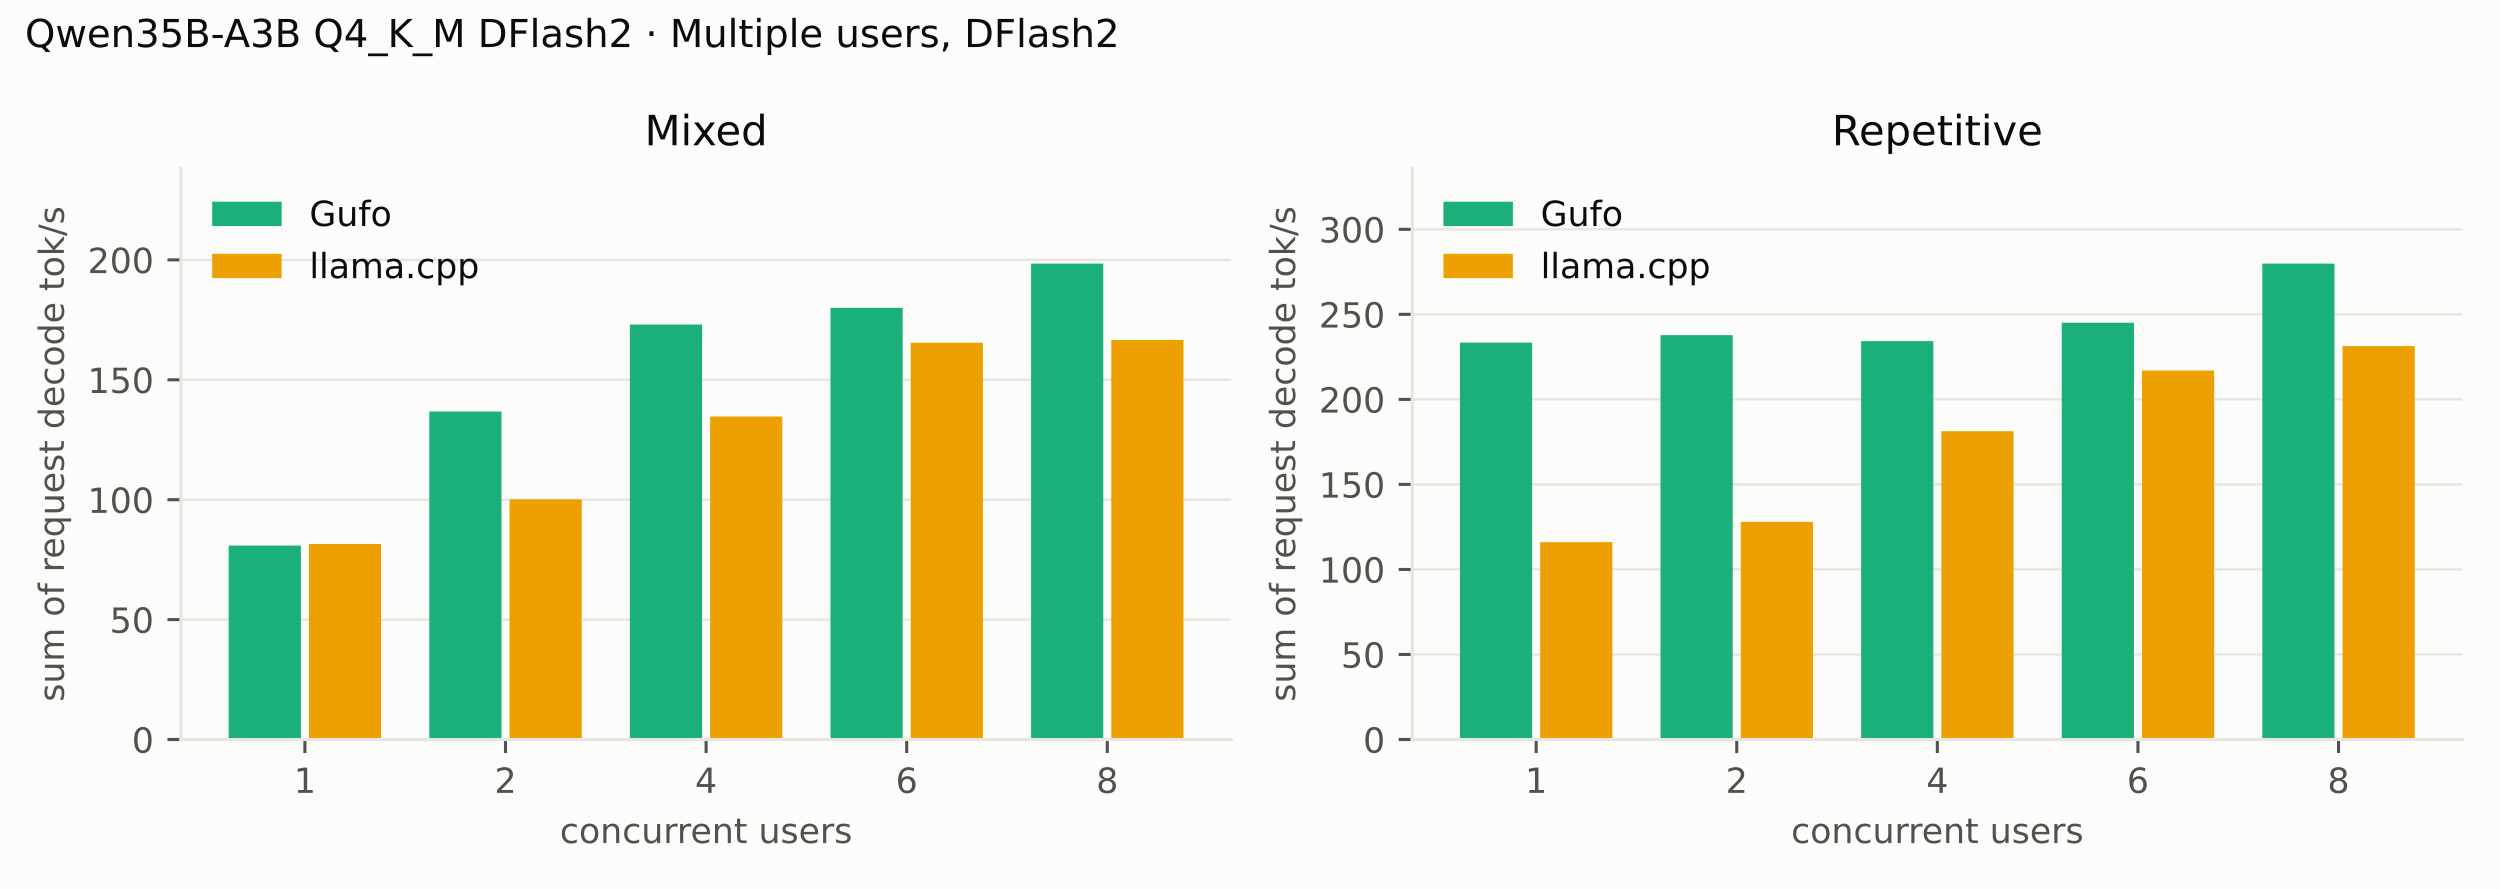
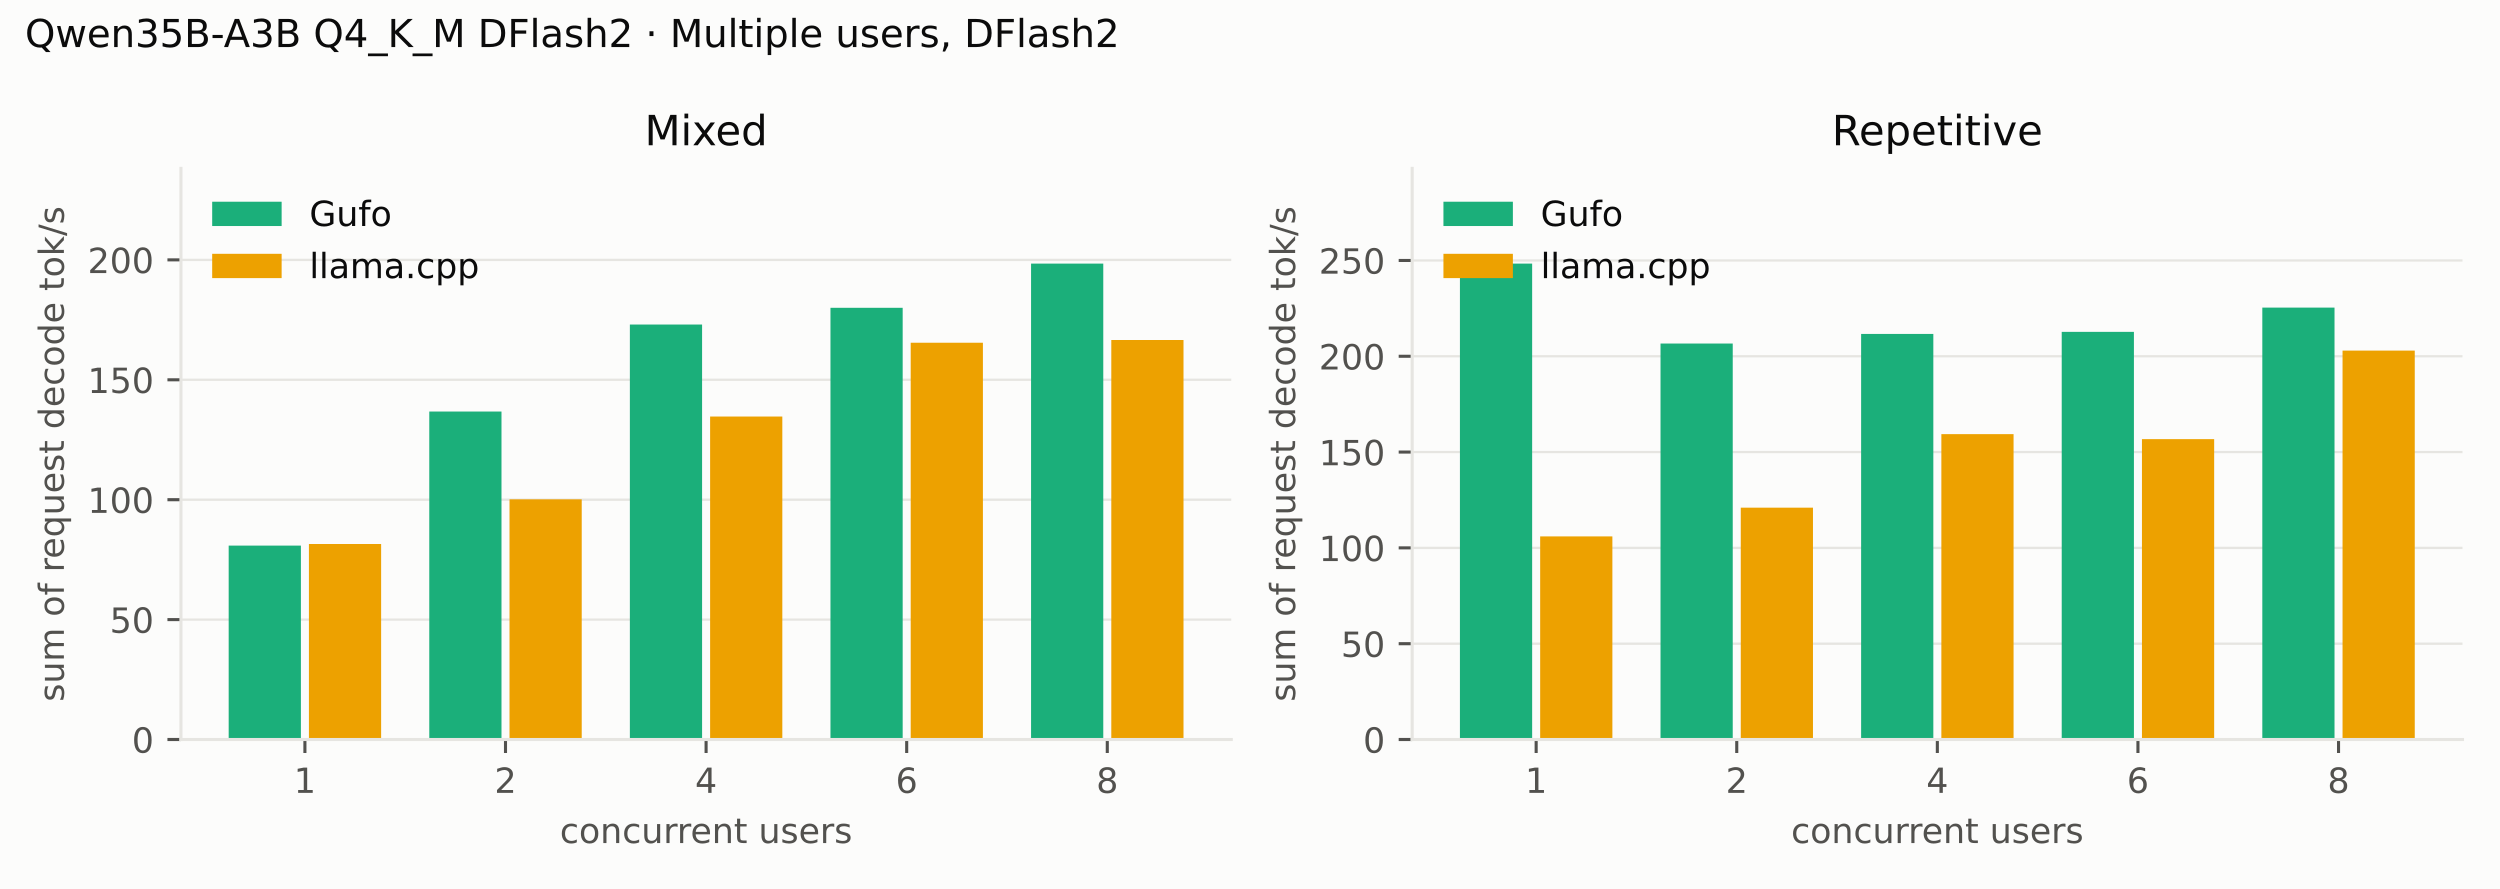
<svg xmlns="http://www.w3.org/2000/svg" xmlns:xlink="http://www.w3.org/1999/xlink" width="648pt" height="230.4pt" viewBox="0 0 648 230.4" version="1.1">
  <defs>
    <style type="text/css">*{stroke-linejoin: round; stroke-linecap: butt}</style>
  </defs>
  <g id="figure_1">
    <g id="patch_1">
      <path d="M 0 230.4 L 648 230.4 L 648 0 L 0 0 z " style="fill: #fcfcfb" />
    </g>
    <g id="axes_1">
      <g id="patch_2">
        <path d="M 46.899 191.68 L 319.14 191.68 L 319.14 43.647 L 46.899 43.647 z " style="fill: #fcfcfb" />
      </g>
      <g id="matplotlib.axis_1">
        <g id="xtick_1">
          <g id="line2d_1">
            <defs>
              <path id="m1ebf051f68" d="M 0 0 L 0 3.5 " style="stroke: #52514e; stroke-width: 0.8" />
            </defs>
            <g>
              <use xlink:href="#m1ebf051f68" x="79.032" y="191.68" style="fill: #52514e; stroke: #52514e; stroke-width: 0.8" />
            </g>
          </g>
          <g id="text_1">
            <text style="font-size: 9px; font-family: 'DejaVu Sans', 'Bitstream Vera Sans', 'Computer Modern Sans Serif', 'Lucida Grande', 'Verdana', 'Geneva', 'Lucid', 'Arial', 'Helvetica', 'Avant Garde', sans-serif; text-anchor: middle; fill: #52514e" x="79.032" y="205.518" transform="rotate(-0 79.03174 205.5179)">1</text>
          </g>
        </g>
        <g id="xtick_2">
          <g id="line2d_2">
            <g>
              <use xlink:href="#m1ebf051f68" x="131.026" y="191.68" style="fill: #52514e; stroke: #52514e; stroke-width: 0.8" />
            </g>
          </g>
          <g id="text_2">
            <text style="font-size: 9px; font-family: 'DejaVu Sans', 'Bitstream Vera Sans', 'Computer Modern Sans Serif', 'Lucida Grande', 'Verdana', 'Geneva', 'Lucid', 'Arial', 'Helvetica', 'Avant Garde', sans-serif; text-anchor: middle; fill: #52514e" x="131.026" y="205.518" transform="rotate(-0 131.0257 205.5179)">2</text>
          </g>
        </g>
        <g id="xtick_3">
          <g id="line2d_3">
            <g>
              <use xlink:href="#m1ebf051f68" x="183.02" y="191.68" style="fill: #52514e; stroke: #52514e; stroke-width: 0.8" />
            </g>
          </g>
          <g id="text_3">
            <text style="font-size: 9px; font-family: 'DejaVu Sans', 'Bitstream Vera Sans', 'Computer Modern Sans Serif', 'Lucida Grande', 'Verdana', 'Geneva', 'Lucid', 'Arial', 'Helvetica', 'Avant Garde', sans-serif; text-anchor: middle; fill: #52514e" x="183.02" y="205.518" transform="rotate(-0 183.0197 205.5179)">4</text>
          </g>
        </g>
        <g id="xtick_4">
          <g id="line2d_4">
            <g>
              <use xlink:href="#m1ebf051f68" x="235.014" y="191.68" style="fill: #52514e; stroke: #52514e; stroke-width: 0.8" />
            </g>
          </g>
          <g id="text_4">
            <text style="font-size: 9px; font-family: 'DejaVu Sans', 'Bitstream Vera Sans', 'Computer Modern Sans Serif', 'Lucida Grande', 'Verdana', 'Geneva', 'Lucid', 'Arial', 'Helvetica', 'Avant Garde', sans-serif; text-anchor: middle; fill: #52514e" x="235.014" y="205.518" transform="rotate(-0 235.0137 205.5179)">6</text>
          </g>
        </g>
        <g id="xtick_5">
          <g id="line2d_5">
            <g>
              <use xlink:href="#m1ebf051f68" x="287.008" y="191.68" style="fill: #52514e; stroke: #52514e; stroke-width: 0.8" />
            </g>
          </g>
          <g id="text_5">
            <text style="font-size: 9px; font-family: 'DejaVu Sans', 'Bitstream Vera Sans', 'Computer Modern Sans Serif', 'Lucida Grande', 'Verdana', 'Geneva', 'Lucid', 'Arial', 'Helvetica', 'Avant Garde', sans-serif; text-anchor: middle; fill: #52514e" x="287.008" y="205.518" transform="rotate(-0 287.0077 205.5179)">8</text>
          </g>
        </g>
        <g id="text_6">
          <text style="font-size: 9px; font-family: 'DejaVu Sans', 'Bitstream Vera Sans', 'Computer Modern Sans Serif', 'Lucida Grande', 'Verdana', 'Geneva', 'Lucid', 'Arial', 'Helvetica', 'Avant Garde', sans-serif; text-anchor: middle; fill: #52514e" x="183.02" y="218.518" transform="rotate(-0 183.0197 218.5179)">concurrent users</text>
        </g>
      </g>
      <g id="matplotlib.axis_2">
        <g id="ytick_1">
          <g id="line2d_6">
            <path d="M 46.899 191.68 L 319.14 191.68 " clip-path="url(#p1bdd1d52e2)" style="fill: none; stroke: #e6e5e1; stroke-width: 0.6; stroke-linecap: square" />
          </g>
          <g id="line2d_7">
            <defs>
              <path id="m680e5b1e24" d="M 0 0 L -3.5 0 " style="stroke: #52514e; stroke-width: 0.8" />
            </defs>
            <g>
              <use xlink:href="#m680e5b1e24" x="46.899" y="191.68" style="fill: #52514e; stroke: #52514e; stroke-width: 0.8" />
            </g>
          </g>
          <g id="text_7">
            <text style="font-size: 9px; font-family: 'DejaVu Sans', 'Bitstream Vera Sans', 'Computer Modern Sans Serif', 'Lucida Grande', 'Verdana', 'Geneva', 'Lucid', 'Arial', 'Helvetica', 'Avant Garde', sans-serif; text-anchor: end; fill: #52514e" x="39.899" y="195.099" transform="rotate(-0 39.89945 195.0989)">0</text>
          </g>
        </g>
        <g id="ytick_2">
          <g id="line2d_8">
            <path d="M 46.899 160.6 L 319.14 160.6 " clip-path="url(#p1bdd1d52e2)" style="fill: none; stroke: #e6e5e1; stroke-width: 0.6; stroke-linecap: square" />
          </g>
          <g id="line2d_9">
            <g>
              <use xlink:href="#m680e5b1e24" x="46.899" y="160.6" style="fill: #52514e; stroke: #52514e; stroke-width: 0.8" />
            </g>
          </g>
          <g id="text_8">
            <text style="font-size: 9px; font-family: 'DejaVu Sans', 'Bitstream Vera Sans', 'Computer Modern Sans Serif', 'Lucida Grande', 'Verdana', 'Geneva', 'Lucid', 'Arial', 'Helvetica', 'Avant Garde', sans-serif; text-anchor: end; fill: #52514e" x="39.899" y="164.019" transform="rotate(-0 39.89945 164.0194)">50</text>
          </g>
        </g>
        <g id="ytick_3">
          <g id="line2d_10">
            <path d="M 46.899 129.521 L 319.14 129.521 " clip-path="url(#p1bdd1d52e2)" style="fill: none; stroke: #e6e5e1; stroke-width: 0.6; stroke-linecap: square" />
          </g>
          <g id="line2d_11">
            <g>
              <use xlink:href="#m680e5b1e24" x="46.899" y="129.521" style="fill: #52514e; stroke: #52514e; stroke-width: 0.8" />
            </g>
          </g>
          <g id="text_9">
            <text style="font-size: 9px; font-family: 'DejaVu Sans', 'Bitstream Vera Sans', 'Computer Modern Sans Serif', 'Lucida Grande', 'Verdana', 'Geneva', 'Lucid', 'Arial', 'Helvetica', 'Avant Garde', sans-serif; text-anchor: end; fill: #52514e" x="39.899" y="132.94" transform="rotate(-0 39.89945 132.9399)">100</text>
          </g>
        </g>
        <g id="ytick_4">
          <g id="line2d_12">
            <path d="M 46.899 98.441 L 319.14 98.441 " clip-path="url(#p1bdd1d52e2)" style="fill: none; stroke: #e6e5e1; stroke-width: 0.6; stroke-linecap: square" />
          </g>
          <g id="line2d_13">
            <g>
              <use xlink:href="#m680e5b1e24" x="46.899" y="98.441" style="fill: #52514e; stroke: #52514e; stroke-width: 0.8" />
            </g>
          </g>
          <g id="text_10">
            <text style="font-size: 9px; font-family: 'DejaVu Sans', 'Bitstream Vera Sans', 'Computer Modern Sans Serif', 'Lucida Grande', 'Verdana', 'Geneva', 'Lucid', 'Arial', 'Helvetica', 'Avant Garde', sans-serif; text-anchor: end; fill: #52514e" x="39.899" y="101.86" transform="rotate(-0 39.89945 101.8604)">150</text>
          </g>
        </g>
        <g id="ytick_5">
          <g id="line2d_14">
            <path d="M 46.899 67.362 L 319.14 67.362 " clip-path="url(#p1bdd1d52e2)" style="fill: none; stroke: #e6e5e1; stroke-width: 0.6; stroke-linecap: square" />
          </g>
          <g id="line2d_15">
            <g>
              <use xlink:href="#m680e5b1e24" x="46.899" y="67.362" style="fill: #52514e; stroke: #52514e; stroke-width: 0.8" />
            </g>
          </g>
          <g id="text_11">
            <text style="font-size: 9px; font-family: 'DejaVu Sans', 'Bitstream Vera Sans', 'Computer Modern Sans Serif', 'Lucida Grande', 'Verdana', 'Geneva', 'Lucid', 'Arial', 'Helvetica', 'Avant Garde', sans-serif; text-anchor: end; fill: #52514e" x="39.899" y="70.781" transform="rotate(-0 39.89945 70.78094)">200</text>
          </g>
        </g>
        <g id="text_12">
          <text style="font-size: 9px; font-family: 'DejaVu Sans', 'Bitstream Vera Sans', 'Computer Modern Sans Serif', 'Lucida Grande', 'Verdana', 'Geneva', 'Lucid', 'Arial', 'Helvetica', 'Avant Garde', sans-serif; text-anchor: middle; fill: #52514e" x="16.559" y="117.664" transform="rotate(-90 16.55859 117.6635)">sum of request decode tok/s</text>
        </g>
      </g>
      <g id="patch_3">
        <path d="M 59.274 191.68 L 77.992 191.68 L 77.992 141.418 L 59.274 141.418 z " clip-path="url(#p1bdd1d52e2)" style="fill: #1baf7a" />
      </g>
      <g id="patch_4">
        <path d="M 111.268 191.68 L 129.986 191.68 L 129.986 106.678 L 111.268 106.678 z " clip-path="url(#p1bdd1d52e2)" style="fill: #1baf7a" />
      </g>
      <g id="patch_5">
        <path d="M 163.262 191.68 L 181.98 191.68 L 181.98 84.114 L 163.262 84.114 z " clip-path="url(#p1bdd1d52e2)" style="fill: #1baf7a" />
      </g>
      <g id="patch_6">
        <path d="M 215.256 191.68 L 233.974 191.68 L 233.974 79.788 L 215.256 79.788 z " clip-path="url(#p1bdd1d52e2)" style="fill: #1baf7a" />
      </g>
      <g id="patch_7">
        <path d="M 267.25 191.68 L 285.968 191.68 L 285.968 68.319 L 267.25 68.319 z " clip-path="url(#p1bdd1d52e2)" style="fill: #1baf7a" />
      </g>
      <g id="patch_8">
        <path d="M 80.072 191.68 L 98.789 191.68 L 98.789 141.008 L 80.072 141.008 z " clip-path="url(#p1bdd1d52e2)" style="fill: #eda100" />
      </g>
      <g id="patch_9">
        <path d="M 132.066 191.68 L 150.783 191.68 L 150.783 129.428 L 132.066 129.428 z " clip-path="url(#p1bdd1d52e2)" style="fill: #eda100" />
      </g>
      <g id="patch_10">
        <path d="M 184.06 191.68 L 202.777 191.68 L 202.777 107.958 L 184.06 107.958 z " clip-path="url(#p1bdd1d52e2)" style="fill: #eda100" />
      </g>
      <g id="patch_11">
        <path d="M 236.054 191.68 L 254.771 191.68 L 254.771 88.832 L 236.054 88.832 z " clip-path="url(#p1bdd1d52e2)" style="fill: #eda100" />
      </g>
      <g id="patch_12">
        <path d="M 288.048 191.68 L 306.765 191.68 L 306.765 88.123 L 288.048 88.123 z " clip-path="url(#p1bdd1d52e2)" style="fill: #eda100" />
      </g>
      <g id="patch_13">
        <path d="M 46.899 191.68 L 46.899 43.647 " style="fill: none; stroke: #e6e5e1; stroke-width: 0.8; stroke-linejoin: miter; stroke-linecap: square" />
      </g>
      <g id="patch_14">
        <path d="M 46.899 191.68 L 319.14 191.68 " style="fill: none; stroke: #e6e5e1; stroke-width: 0.8; stroke-linejoin: miter; stroke-linecap: square" />
      </g>
      <g id="text_13">
        <text style="font-size: 10.8px; font-family: 'DejaVu Sans', 'Bitstream Vera Sans', 'Computer Modern Sans Serif', 'Lucida Grande', 'Verdana', 'Geneva', 'Lucid', 'Arial', 'Helvetica', 'Avant Garde', sans-serif; text-anchor: middle; fill: #0b0b0b" x="183.02" y="37.647" transform="rotate(-0 183.0197 37.64709)">Mixed</text>
      </g>
      <g id="legend_1">
        <g id="patch_15">
          <path d="M 54.999 58.586 L 72.999 58.586 L 72.999 52.286 L 54.999 52.286 z " style="fill: #1baf7a" />
        </g>
        <g id="text_14">
          <text style="font-size: 9px; font-family: 'DejaVu Sans', 'Bitstream Vera Sans', 'Computer Modern Sans Serif', 'Lucida Grande', 'Verdana', 'Geneva', 'Lucid', 'Arial', 'Helvetica', 'Avant Garde', sans-serif; text-anchor: start; fill: #0b0b0b" x="80.199" y="58.586" transform="rotate(-0 80.19945 58.58569)">Gufo</text>
        </g>
        <g id="patch_16">
          <path d="M 54.999 72.086 L 72.999 72.086 L 72.999 65.786 L 54.999 65.786 z " style="fill: #eda100" />
        </g>
        <g id="text_15">
          <text style="font-size: 9px; font-family: 'DejaVu Sans', 'Bitstream Vera Sans', 'Computer Modern Sans Serif', 'Lucida Grande', 'Verdana', 'Geneva', 'Lucid', 'Arial', 'Helvetica', 'Avant Garde', sans-serif; text-anchor: start; fill: #0b0b0b" x="80.199" y="72.086" transform="rotate(-0 80.19945 72.08639)">llama.cpp</text>
        </g>
      </g>
    </g>
    <g id="axes_2">
      <g id="patch_17">
        <path d="M 366.039 191.68 L 638.28 191.68 L 638.28 43.647 L 366.039 43.647 z " style="fill: #fcfcfb" />
      </g>
      <g id="matplotlib.axis_3">
        <g id="xtick_6">
          <g id="line2d_16">
            <g>
              <use xlink:href="#m1ebf051f68" x="398.172" y="191.68" style="fill: #52514e; stroke: #52514e; stroke-width: 0.8" />
            </g>
          </g>
          <g id="text_16">
            <text style="font-size: 9px; font-family: 'DejaVu Sans', 'Bitstream Vera Sans', 'Computer Modern Sans Serif', 'Lucida Grande', 'Verdana', 'Geneva', 'Lucid', 'Arial', 'Helvetica', 'Avant Garde', sans-serif; text-anchor: middle; fill: #52514e" x="398.172" y="205.518" transform="rotate(-0 398.1717 205.5179)">1</text>
          </g>
        </g>
        <g id="xtick_7">
          <g id="line2d_17">
            <g>
              <use xlink:href="#m1ebf051f68" x="450.166" y="191.68" style="fill: #52514e; stroke: #52514e; stroke-width: 0.8" />
            </g>
          </g>
          <g id="text_17">
            <text style="font-size: 9px; font-family: 'DejaVu Sans', 'Bitstream Vera Sans', 'Computer Modern Sans Serif', 'Lucida Grande', 'Verdana', 'Geneva', 'Lucid', 'Arial', 'Helvetica', 'Avant Garde', sans-serif; text-anchor: middle; fill: #52514e" x="450.166" y="205.518" transform="rotate(-0 450.1657 205.5179)">2</text>
          </g>
        </g>
        <g id="xtick_8">
          <g id="line2d_18">
            <g>
              <use xlink:href="#m1ebf051f68" x="502.16" y="191.68" style="fill: #52514e; stroke: #52514e; stroke-width: 0.8" />
            </g>
          </g>
          <g id="text_18">
            <text style="font-size: 9px; font-family: 'DejaVu Sans', 'Bitstream Vera Sans', 'Computer Modern Sans Serif', 'Lucida Grande', 'Verdana', 'Geneva', 'Lucid', 'Arial', 'Helvetica', 'Avant Garde', sans-serif; text-anchor: middle; fill: #52514e" x="502.16" y="205.518" transform="rotate(-0 502.1597 205.5179)">4</text>
          </g>
        </g>
        <g id="xtick_9">
          <g id="line2d_19">
            <g>
              <use xlink:href="#m1ebf051f68" x="554.154" y="191.68" style="fill: #52514e; stroke: #52514e; stroke-width: 0.8" />
            </g>
          </g>
          <g id="text_19">
            <text style="font-size: 9px; font-family: 'DejaVu Sans', 'Bitstream Vera Sans', 'Computer Modern Sans Serif', 'Lucida Grande', 'Verdana', 'Geneva', 'Lucid', 'Arial', 'Helvetica', 'Avant Garde', sans-serif; text-anchor: middle; fill: #52514e" x="554.154" y="205.518" transform="rotate(-0 554.1537 205.5179)">6</text>
          </g>
        </g>
        <g id="xtick_10">
          <g id="line2d_20">
            <g>
              <use xlink:href="#m1ebf051f68" x="606.148" y="191.68" style="fill: #52514e; stroke: #52514e; stroke-width: 0.8" />
            </g>
          </g>
          <g id="text_20">
            <text style="font-size: 9px; font-family: 'DejaVu Sans', 'Bitstream Vera Sans', 'Computer Modern Sans Serif', 'Lucida Grande', 'Verdana', 'Geneva', 'Lucid', 'Arial', 'Helvetica', 'Avant Garde', sans-serif; text-anchor: middle; fill: #52514e" x="606.148" y="205.518" transform="rotate(-0 606.1477 205.5179)">8</text>
          </g>
        </g>
        <g id="text_21">
          <text style="font-size: 9px; font-family: 'DejaVu Sans', 'Bitstream Vera Sans', 'Computer Modern Sans Serif', 'Lucida Grande', 'Verdana', 'Geneva', 'Lucid', 'Arial', 'Helvetica', 'Avant Garde', sans-serif; text-anchor: middle; fill: #52514e" x="502.16" y="218.518" transform="rotate(-0 502.1597 218.5179)">concurrent users</text>
        </g>
      </g>
      <g id="matplotlib.axis_4">
        <g id="ytick_6">
          <g id="line2d_21">
            <path d="M 366.039 191.68 L 638.28 191.68 " clip-path="url(#pbed3e39741)" style="fill: none; stroke: #e6e5e1; stroke-width: 0.6; stroke-linecap: square" />
          </g>
          <g id="line2d_22">
            <g>
              <use xlink:href="#m680e5b1e24" x="366.039" y="191.68" style="fill: #52514e; stroke: #52514e; stroke-width: 0.8" />
            </g>
          </g>
          <g id="text_22">
            <text style="font-size: 9px; font-family: 'DejaVu Sans', 'Bitstream Vera Sans', 'Computer Modern Sans Serif', 'Lucida Grande', 'Verdana', 'Geneva', 'Lucid', 'Arial', 'Helvetica', 'Avant Garde', sans-serif; text-anchor: end; fill: #52514e" x="359.039" y="195.099" transform="rotate(-0 359.0395 195.0989)">0</text>
          </g>
        </g>
        <g id="ytick_7">
          <g id="line2d_23">
-             <path d="M 366.039 169.64 L 638.28 169.64 " clip-path="url(#pbed3e39741)" style="fill: none; stroke: #e6e5e1; stroke-width: 0.6; stroke-linecap: square" />
+             <path d="M 366.039 166.846 L 638.28 166.846 " clip-path="url(#pbed3e39741)" style="fill: none; stroke: #e6e5e1; stroke-width: 0.6; stroke-linecap: square" />
          </g>
          <g id="line2d_24">
            <g>
-               <use xlink:href="#m680e5b1e24" x="366.039" y="169.64" style="fill: #52514e; stroke: #52514e; stroke-width: 0.8" />
+               <use xlink:href="#m680e5b1e24" x="366.039" y="166.846" style="fill: #52514e; stroke: #52514e; stroke-width: 0.8" />
            </g>
          </g>
          <g id="text_23">
-             <text style="font-size: 9px; font-family: 'DejaVu Sans', 'Bitstream Vera Sans', 'Computer Modern Sans Serif', 'Lucida Grande', 'Verdana', 'Geneva', 'Lucid', 'Arial', 'Helvetica', 'Avant Garde', sans-serif; text-anchor: end; fill: #52514e" x="359.039" y="173.059" transform="rotate(-0 359.0395 173.0592)">50</text>
+             <text style="font-size: 9px; font-family: 'DejaVu Sans', 'Bitstream Vera Sans', 'Computer Modern Sans Serif', 'Lucida Grande', 'Verdana', 'Geneva', 'Lucid', 'Arial', 'Helvetica', 'Avant Garde', sans-serif; text-anchor: end; fill: #52514e" x="359.039" y="170.265" transform="rotate(-0 359.0395 170.2649)">50</text>
          </g>
        </g>
        <g id="ytick_8">
          <g id="line2d_25">
-             <path d="M 366.039 147.601 L 638.28 147.601 " clip-path="url(#pbed3e39741)" style="fill: none; stroke: #e6e5e1; stroke-width: 0.6; stroke-linecap: square" />
+             <path d="M 366.039 142.012 L 638.28 142.012 " clip-path="url(#pbed3e39741)" style="fill: none; stroke: #e6e5e1; stroke-width: 0.6; stroke-linecap: square" />
          </g>
          <g id="line2d_26">
            <g>
-               <use xlink:href="#m680e5b1e24" x="366.039" y="147.601" style="fill: #52514e; stroke: #52514e; stroke-width: 0.8" />
+               <use xlink:href="#m680e5b1e24" x="366.039" y="142.012" style="fill: #52514e; stroke: #52514e; stroke-width: 0.8" />
            </g>
          </g>
          <g id="text_24">
-             <text style="font-size: 9px; font-family: 'DejaVu Sans', 'Bitstream Vera Sans', 'Computer Modern Sans Serif', 'Lucida Grande', 'Verdana', 'Geneva', 'Lucid', 'Arial', 'Helvetica', 'Avant Garde', sans-serif; text-anchor: end; fill: #52514e" x="359.039" y="151.019" transform="rotate(-0 359.0395 151.0195)">100</text>
+             <text style="font-size: 9px; font-family: 'DejaVu Sans', 'Bitstream Vera Sans', 'Computer Modern Sans Serif', 'Lucida Grande', 'Verdana', 'Geneva', 'Lucid', 'Arial', 'Helvetica', 'Avant Garde', sans-serif; text-anchor: end; fill: #52514e" x="359.039" y="145.431" transform="rotate(-0 359.0395 145.4308)">100</text>
          </g>
        </g>
        <g id="ytick_9">
          <g id="line2d_27">
-             <path d="M 366.039 125.561 L 638.28 125.561 " clip-path="url(#pbed3e39741)" style="fill: none; stroke: #e6e5e1; stroke-width: 0.6; stroke-linecap: square" />
+             <path d="M 366.039 117.178 L 638.28 117.178 " clip-path="url(#pbed3e39741)" style="fill: none; stroke: #e6e5e1; stroke-width: 0.6; stroke-linecap: square" />
          </g>
          <g id="line2d_28">
            <g>
-               <use xlink:href="#m680e5b1e24" x="366.039" y="125.561" style="fill: #52514e; stroke: #52514e; stroke-width: 0.8" />
+               <use xlink:href="#m680e5b1e24" x="366.039" y="117.178" style="fill: #52514e; stroke: #52514e; stroke-width: 0.8" />
            </g>
          </g>
          <g id="text_25">
-             <text style="font-size: 9px; font-family: 'DejaVu Sans', 'Bitstream Vera Sans', 'Computer Modern Sans Serif', 'Lucida Grande', 'Verdana', 'Geneva', 'Lucid', 'Arial', 'Helvetica', 'Avant Garde', sans-serif; text-anchor: end; fill: #52514e" x="359.039" y="128.98" transform="rotate(-0 359.0395 128.9798)">150</text>
+             <text style="font-size: 9px; font-family: 'DejaVu Sans', 'Bitstream Vera Sans', 'Computer Modern Sans Serif', 'Lucida Grande', 'Verdana', 'Geneva', 'Lucid', 'Arial', 'Helvetica', 'Avant Garde', sans-serif; text-anchor: end; fill: #52514e" x="359.039" y="120.597" transform="rotate(-0 359.0395 120.5967)">150</text>
          </g>
        </g>
        <g id="ytick_10">
          <g id="line2d_29">
-             <path d="M 366.039 103.521 L 638.28 103.521 " clip-path="url(#pbed3e39741)" style="fill: none; stroke: #e6e5e1; stroke-width: 0.6; stroke-linecap: square" />
+             <path d="M 366.039 92.344 L 638.28 92.344 " clip-path="url(#pbed3e39741)" style="fill: none; stroke: #e6e5e1; stroke-width: 0.6; stroke-linecap: square" />
          </g>
          <g id="line2d_30">
            <g>
-               <use xlink:href="#m680e5b1e24" x="366.039" y="103.521" style="fill: #52514e; stroke: #52514e; stroke-width: 0.8" />
+               <use xlink:href="#m680e5b1e24" x="366.039" y="92.344" style="fill: #52514e; stroke: #52514e; stroke-width: 0.8" />
            </g>
          </g>
          <g id="text_26">
-             <text style="font-size: 9px; font-family: 'DejaVu Sans', 'Bitstream Vera Sans', 'Computer Modern Sans Serif', 'Lucida Grande', 'Verdana', 'Geneva', 'Lucid', 'Arial', 'Helvetica', 'Avant Garde', sans-serif; text-anchor: end; fill: #52514e" x="359.039" y="106.94" transform="rotate(-0 359.0395 106.94)">200</text>
+             <text style="font-size: 9px; font-family: 'DejaVu Sans', 'Bitstream Vera Sans', 'Computer Modern Sans Serif', 'Lucida Grande', 'Verdana', 'Geneva', 'Lucid', 'Arial', 'Helvetica', 'Avant Garde', sans-serif; text-anchor: end; fill: #52514e" x="359.039" y="95.763" transform="rotate(-0 359.0395 95.76267)">200</text>
          </g>
        </g>
        <g id="ytick_11">
          <g id="line2d_31">
-             <path d="M 366.039 81.481 L 638.28 81.481 " clip-path="url(#pbed3e39741)" style="fill: none; stroke: #e6e5e1; stroke-width: 0.6; stroke-linecap: square" />
+             <path d="M 366.039 67.51 L 638.28 67.51 " clip-path="url(#pbed3e39741)" style="fill: none; stroke: #e6e5e1; stroke-width: 0.6; stroke-linecap: square" />
          </g>
          <g id="line2d_32">
            <g>
-               <use xlink:href="#m680e5b1e24" x="366.039" y="81.481" style="fill: #52514e; stroke: #52514e; stroke-width: 0.8" />
+               <use xlink:href="#m680e5b1e24" x="366.039" y="67.51" style="fill: #52514e; stroke: #52514e; stroke-width: 0.8" />
            </g>
          </g>
          <g id="text_27">
-             <text style="font-size: 9px; font-family: 'DejaVu Sans', 'Bitstream Vera Sans', 'Computer Modern Sans Serif', 'Lucida Grande', 'Verdana', 'Geneva', 'Lucid', 'Arial', 'Helvetica', 'Avant Garde', sans-serif; text-anchor: end; fill: #52514e" x="359.039" y="84.9" transform="rotate(-0 359.0395 84.90032)">250</text>
-           </g>
-         </g>
-         <g id="ytick_12">
-           <g id="line2d_33">
-             <path d="M 366.039 59.442 L 638.28 59.442 " clip-path="url(#pbed3e39741)" style="fill: none; stroke: #e6e5e1; stroke-width: 0.6; stroke-linecap: square" />
-           </g>
-           <g id="line2d_34">
-             <g>
-               <use xlink:href="#m680e5b1e24" x="366.039" y="59.442" style="fill: #52514e; stroke: #52514e; stroke-width: 0.8" />
-             </g>
-           </g>
-           <g id="text_28">
-             <text style="font-size: 9px; font-family: 'DejaVu Sans', 'Bitstream Vera Sans', 'Computer Modern Sans Serif', 'Lucida Grande', 'Verdana', 'Geneva', 'Lucid', 'Arial', 'Helvetica', 'Avant Garde', sans-serif; text-anchor: end; fill: #52514e" x="359.039" y="62.861" transform="rotate(-0 359.0395 62.86059)">300</text>
-           </g>
-         </g>
-         <g id="text_29">
+             <text style="font-size: 9px; font-family: 'DejaVu Sans', 'Bitstream Vera Sans', 'Computer Modern Sans Serif', 'Lucida Grande', 'Verdana', 'Geneva', 'Lucid', 'Arial', 'Helvetica', 'Avant Garde', sans-serif; text-anchor: end; fill: #52514e" x="359.039" y="70.929" transform="rotate(-0 359.0395 70.9286)">250</text>
+           </g>
+         </g>
+         <g id="text_28">
          <text style="font-size: 9px; font-family: 'DejaVu Sans', 'Bitstream Vera Sans', 'Computer Modern Sans Serif', 'Lucida Grande', 'Verdana', 'Geneva', 'Lucid', 'Arial', 'Helvetica', 'Avant Garde', sans-serif; text-anchor: middle; fill: #52514e" x="335.699" y="117.664" transform="rotate(-90 335.6986 117.6635)">sum of request decode tok/s</text>
        </g>
      </g>
      <g id="patch_18">
-         <path d="M 378.414 191.68 L 397.132 191.68 L 397.132 88.803 L 378.414 88.803 z " clip-path="url(#pbed3e39741)" style="fill: #1baf7a" />
+         <path d="M 378.414 191.68 L 397.132 191.68 L 397.132 68.319 L 378.414 68.319 z " clip-path="url(#pbed3e39741)" style="fill: #1baf7a" />
      </g>
      <g id="patch_19">
-         <path d="M 430.408 191.68 L 449.126 191.68 L 449.126 86.872 L 430.408 86.872 z " clip-path="url(#pbed3e39741)" style="fill: #1baf7a" />
+         <path d="M 430.408 191.68 L 449.126 191.68 L 449.126 89.046 L 430.408 89.046 z " clip-path="url(#pbed3e39741)" style="fill: #1baf7a" />
      </g>
      <g id="patch_20">
-         <path d="M 482.402 191.68 L 501.12 191.68 L 501.12 88.419 L 482.402 88.419 z " clip-path="url(#pbed3e39741)" style="fill: #1baf7a" />
+         <path d="M 482.402 191.68 L 501.12 191.68 L 501.12 86.557 L 482.402 86.557 z " clip-path="url(#pbed3e39741)" style="fill: #1baf7a" />
      </g>
      <g id="patch_21">
-         <path d="M 534.396 191.68 L 553.114 191.68 L 553.114 83.646 L 534.396 83.646 z " clip-path="url(#pbed3e39741)" style="fill: #1baf7a" />
+         <path d="M 534.396 191.68 L 553.114 191.68 L 553.114 86.016 L 534.396 86.016 z " clip-path="url(#pbed3e39741)" style="fill: #1baf7a" />
      </g>
      <g id="patch_22">
-         <path d="M 586.39 191.68 L 605.108 191.68 L 605.108 68.319 L 586.39 68.319 z " clip-path="url(#pbed3e39741)" style="fill: #1baf7a" />
+         <path d="M 586.39 191.68 L 605.108 191.68 L 605.108 79.738 L 586.39 79.738 z " clip-path="url(#pbed3e39741)" style="fill: #1baf7a" />
      </g>
      <g id="patch_23">
-         <path d="M 399.212 191.68 L 417.929 191.68 L 417.929 140.517 L 399.212 140.517 z " clip-path="url(#pbed3e39741)" style="fill: #eda100" />
+         <path d="M 399.212 191.68 L 417.929 191.68 L 417.929 139.032 L 399.212 139.032 z " clip-path="url(#pbed3e39741)" style="fill: #eda100" />
      </g>
      <g id="patch_24">
-         <path d="M 451.206 191.68 L 469.923 191.68 L 469.923 135.276 L 451.206 135.276 z " clip-path="url(#pbed3e39741)" style="fill: #eda100" />
+         <path d="M 451.206 191.68 L 469.923 191.68 L 469.923 131.596 L 451.206 131.596 z " clip-path="url(#pbed3e39741)" style="fill: #eda100" />
      </g>
      <g id="patch_25">
-         <path d="M 503.2 191.68 L 521.917 191.68 L 521.917 111.764 L 503.2 111.764 z " clip-path="url(#pbed3e39741)" style="fill: #eda100" />
+         <path d="M 503.2 191.68 L 521.917 191.68 L 521.917 112.529 L 503.2 112.529 z " clip-path="url(#pbed3e39741)" style="fill: #eda100" />
      </g>
      <g id="patch_26">
-         <path d="M 555.194 191.68 L 573.911 191.68 L 573.911 96.036 L 555.194 96.036 z " clip-path="url(#pbed3e39741)" style="fill: #eda100" />
+         <path d="M 555.194 191.68 L 573.911 191.68 L 573.911 113.825 L 555.194 113.825 z " clip-path="url(#pbed3e39741)" style="fill: #eda100" />
      </g>
      <g id="patch_27">
-         <path d="M 607.188 191.68 L 625.905 191.68 L 625.905 89.698 L 607.188 89.698 z " clip-path="url(#pbed3e39741)" style="fill: #eda100" />
+         <path d="M 607.188 191.68 L 625.905 191.68 L 625.905 90.883 L 607.188 90.883 z " clip-path="url(#pbed3e39741)" style="fill: #eda100" />
      </g>
      <g id="patch_28">
        <path d="M 366.039 191.68 L 366.039 43.647 " style="fill: none; stroke: #e6e5e1; stroke-width: 0.8; stroke-linejoin: miter; stroke-linecap: square" />
      </g>
      <g id="patch_29">
        <path d="M 366.039 191.68 L 638.28 191.68 " style="fill: none; stroke: #e6e5e1; stroke-width: 0.8; stroke-linejoin: miter; stroke-linecap: square" />
      </g>
-       <g id="text_30">
+       <g id="text_29">
        <text style="font-size: 10.8px; font-family: 'DejaVu Sans', 'Bitstream Vera Sans', 'Computer Modern Sans Serif', 'Lucida Grande', 'Verdana', 'Geneva', 'Lucid', 'Arial', 'Helvetica', 'Avant Garde', sans-serif; text-anchor: middle; fill: #0b0b0b" x="502.16" y="37.647" transform="rotate(-0 502.1597 37.64709)">Repetitive</text>
      </g>
      <g id="legend_2">
        <g id="patch_30">
          <path d="M 374.139 58.586 L 392.139 58.586 L 392.139 52.286 L 374.139 52.286 z " style="fill: #1baf7a" />
        </g>
-         <g id="text_31">
+         <g id="text_30">
          <text style="font-size: 9px; font-family: 'DejaVu Sans', 'Bitstream Vera Sans', 'Computer Modern Sans Serif', 'Lucida Grande', 'Verdana', 'Geneva', 'Lucid', 'Arial', 'Helvetica', 'Avant Garde', sans-serif; text-anchor: start; fill: #0b0b0b" x="399.339" y="58.586" transform="rotate(-0 399.3395 58.58569)">Gufo</text>
        </g>
        <g id="patch_31">
          <path d="M 374.139 72.086 L 392.139 72.086 L 392.139 65.786 L 374.139 65.786 z " style="fill: #eda100" />
        </g>
-         <g id="text_32">
+         <g id="text_31">
          <text style="font-size: 9px; font-family: 'DejaVu Sans', 'Bitstream Vera Sans', 'Computer Modern Sans Serif', 'Lucida Grande', 'Verdana', 'Geneva', 'Lucid', 'Arial', 'Helvetica', 'Avant Garde', sans-serif; text-anchor: start; fill: #0b0b0b" x="399.339" y="72.086" transform="rotate(-0 399.3395 72.08639)">llama.cpp</text>
        </g>
      </g>
    </g>
-     <g id="text_33">
+     <g id="text_32">
      <text style="font-size: 10px; font-family: 'DejaVu Sans', 'Bitstream Vera Sans', 'Computer Modern Sans Serif', 'Lucida Grande', 'Verdana', 'Geneva', 'Lucid', 'Arial', 'Helvetica', 'Avant Garde', sans-serif; text-anchor: start; fill: #0b0b0b" x="6.48" y="12.206" transform="rotate(-0 6.48 12.20644)">Qwen35B-A3B Q4_K_M DFlash2 · Multiple users, DFlash2</text>
    </g>
  </g>
  <defs>
    <clipPath id="p1bdd1d52e2">
      <rect x="46.899" y="43.647" width="272.241" height="148.033" />
    </clipPath>
    <clipPath id="pbed3e39741">
      <rect x="366.039" y="43.647" width="272.241" height="148.033" />
    </clipPath>
  </defs>
</svg>
